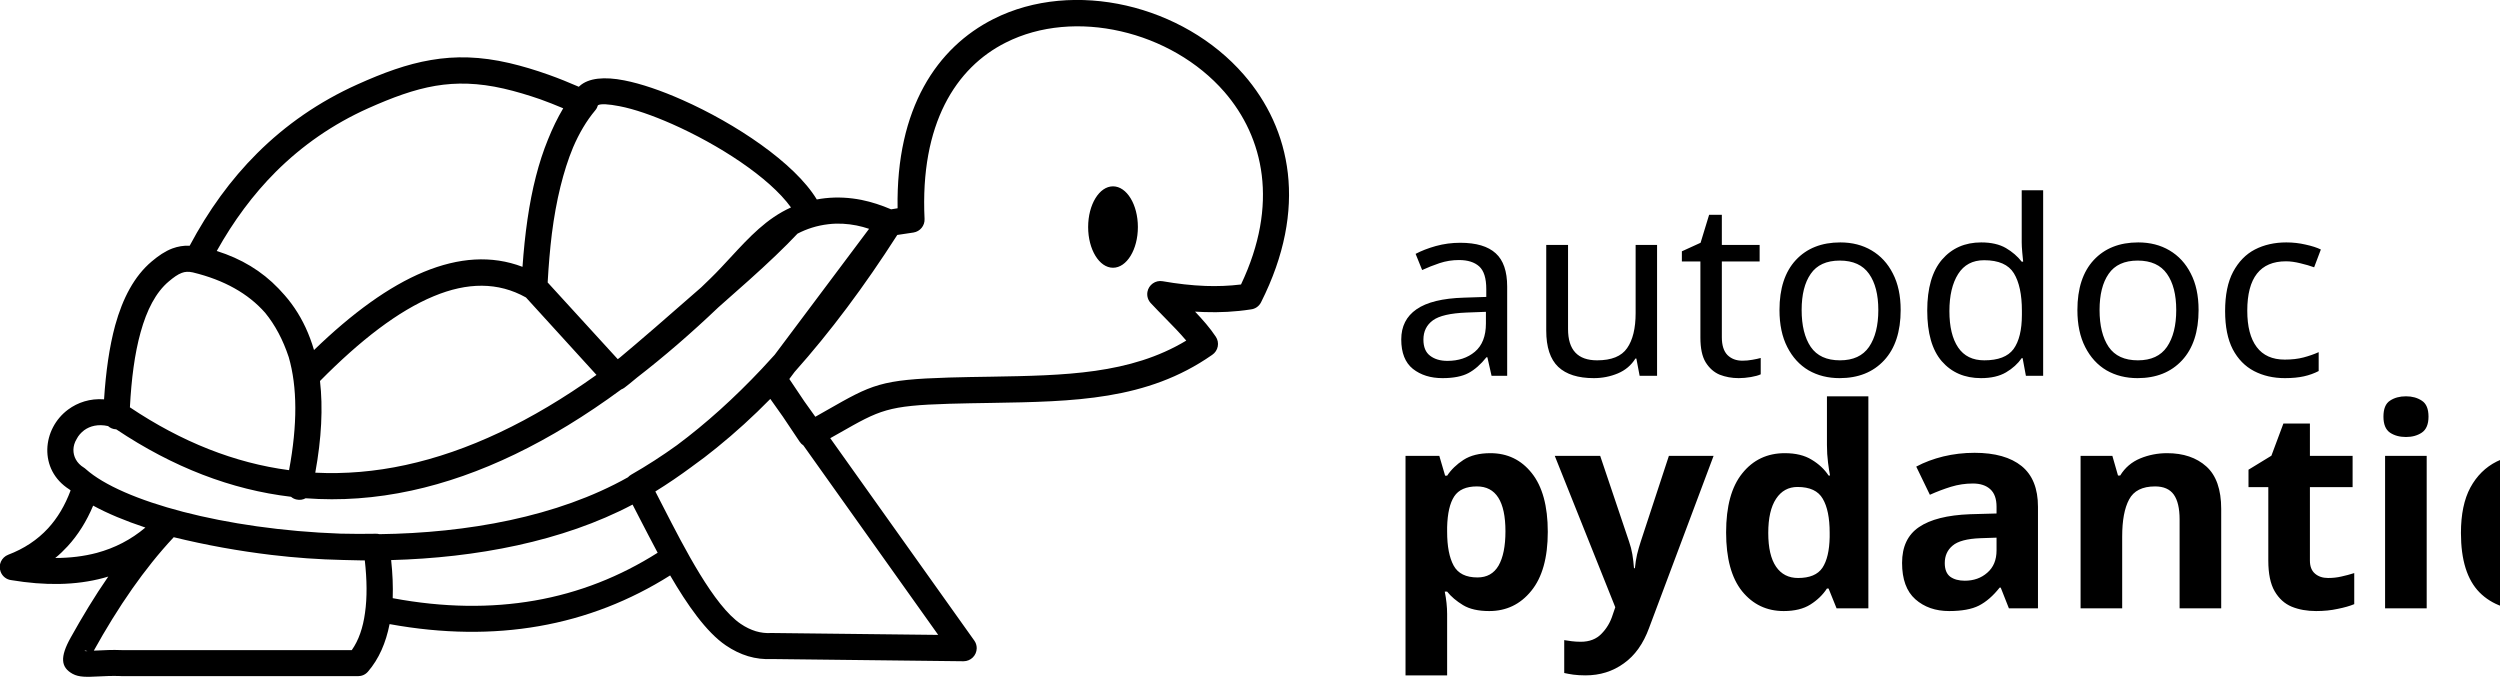
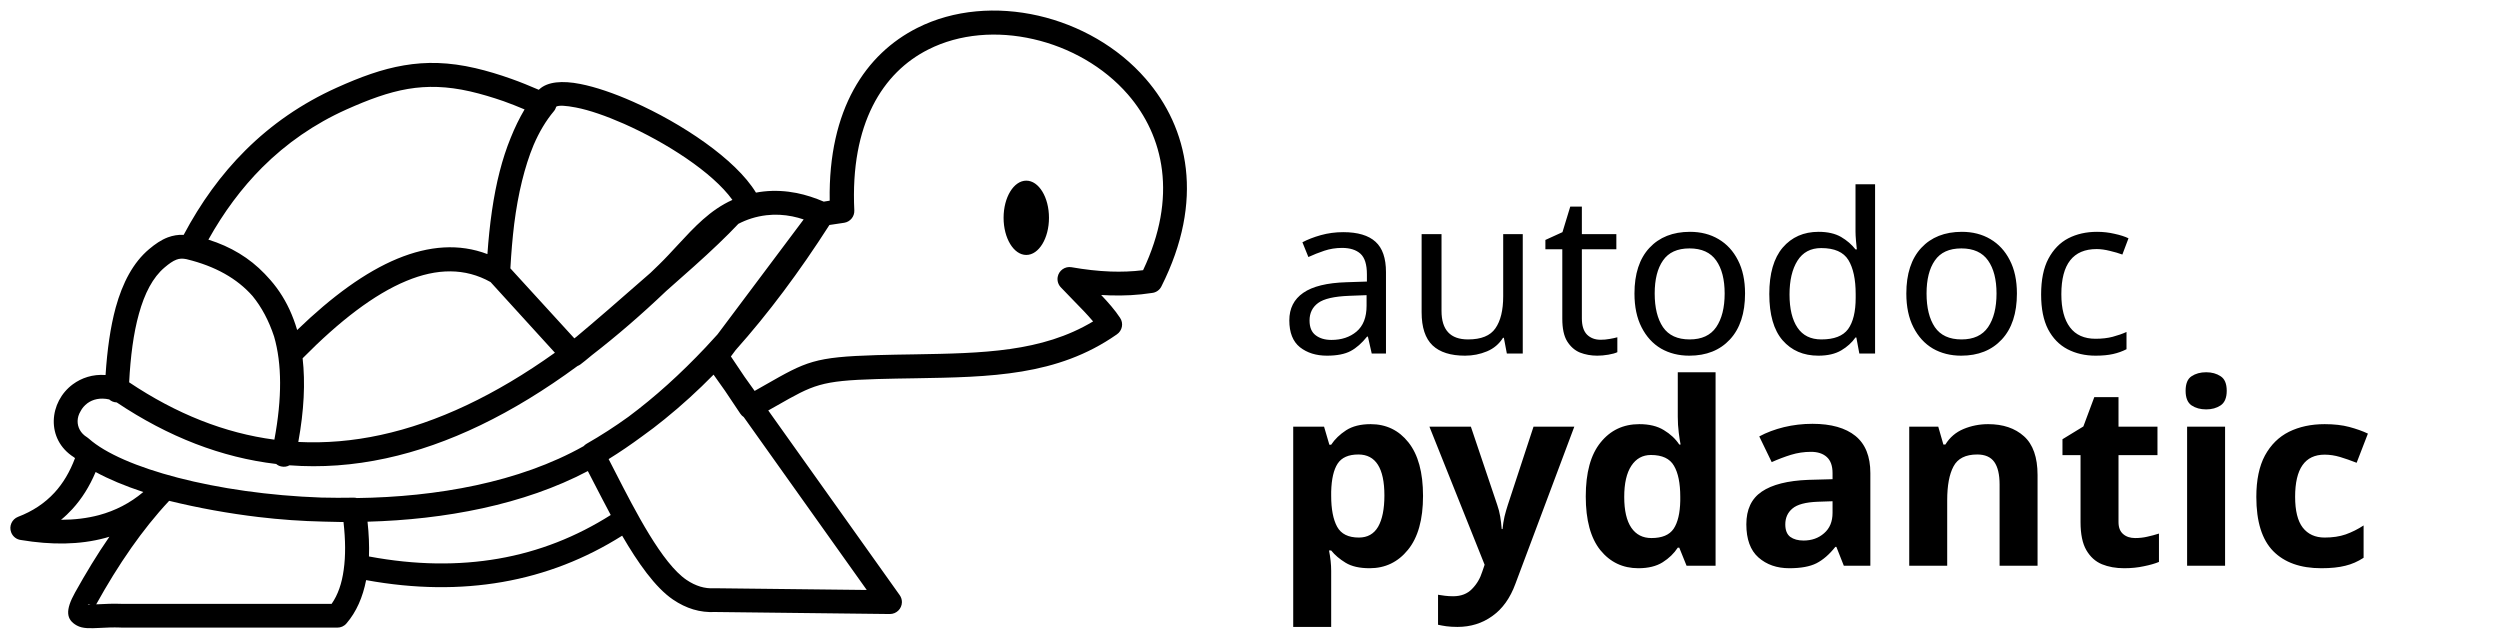
- <svg xmlns="http://www.w3.org/2000/svg" width="215" height="58.53">
-   <style type="text/css">.st0{fill-rule:evenodd;clip-rule:evenodd;}</style>
-   <g>
-     <rect x="-1" y="-1" width="217" height="60.53" id="canvas_background" fill="none" />
+ <svg xmlns="http://www.w3.org/2000/svg" width="235.605" height="60.53" version="1.1" id="svg3897">
+   <defs id="defs3901" />
+   <style type="text/css" id="style3882">.st0{fill-rule:evenodd;clip-rule:evenodd;}</style>
+   <g id="g3887" transform="translate(1,1)">
+     <rect x="-1" y="-1" width="217" height="60.53" id="canvas_background" style="fill:none" />
  </g>
-   <g>
+   <g id="g3895" transform="translate(1,1)">
    <g id="svg_1" stroke="null">
-       <path class="st0" d="m95.719,16.025c1.182,0 2.139,1.57 2.139,3.501c0,1.931 -0.956,3.501 -2.139,3.501c-1.182,0 -2.139,-1.57 -2.139,-3.501c0,-1.931 0.956,-3.501 2.139,-3.501l0,0zm-89.747,26.069c-1.354,-0.857 -1.931,-2.157 -1.904,-3.465c0.018,-0.659 0.189,-1.308 0.496,-1.895c0.307,-0.587 0.749,-1.11 1.299,-1.516c0.821,-0.605 1.877,-0.966 3.086,-0.875c0.153,-2.355 0.451,-4.503 0.956,-6.362c0.65,-2.346 1.651,-4.241 3.14,-5.495c0.578,-0.487 1.137,-0.875 1.778,-1.119c0.469,-0.171 0.966,-0.262 1.489,-0.235c1.606,-3.023 3.528,-5.685 5.802,-7.95c2.454,-2.445 5.315,-4.431 8.617,-5.919c2.247,-1.011 4.259,-1.751 6.334,-2.102c2.111,-0.361 4.25,-0.316 6.741,0.262c1.119,0.262 2.256,0.605 3.393,1.011c0.866,0.307 1.723,0.659 2.581,1.029c0.018,-0.018 0.036,-0.036 0.054,-0.054c0.776,-0.713 2.157,-0.83 3.853,-0.496c1.435,0.28 3.185,0.875 5.008,1.687c4.539,2.012 9.637,5.396 11.55,8.554c0.235,-0.045 0.469,-0.081 0.713,-0.108c1.074,-0.117 2.111,-0.054 3.122,0.144c0.884,0.18 1.732,0.46 2.554,0.812l0.559,-0.09c-0.144,-8.626 3.402,-13.833 8.247,-16.278c3.447,-1.742 7.544,-2.039 11.415,-1.155c3.853,0.884 7.508,2.942 10.115,5.946c4.033,4.638 5.567,11.46 1.48,19.572c-0.18,0.361 -0.523,0.578 -0.893,0.614c-1.335,0.208 -2.662,0.271 -3.988,0.226c-0.262,-0.009 -0.523,-0.018 -0.794,-0.036c0.659,0.695 1.281,1.399 1.778,2.148c0.352,0.514 0.217,1.218 -0.307,1.57l-0.027,0.018c-5.586,3.898 -11.857,3.997 -19.012,4.115c-1.155,0.018 -2.337,0.036 -3.564,0.072c-5.324,0.162 -5.955,0.523 -9.457,2.518c-0.244,0.135 -0.505,0.289 -0.785,0.442l12.389,17.406l0,0c0.135,0.189 0.208,0.415 0.208,0.659c-0.009,0.623 -0.514,1.119 -1.137,1.119l-16.459,-0.19c-0.713,0.036 -1.399,-0.045 -2.066,-0.244c-0.659,-0.199 -1.29,-0.505 -1.913,-0.929c-1.678,-1.137 -3.321,-3.492 -4.791,-6.019c-3.438,2.166 -7.201,3.655 -11.306,4.367c-3.952,0.686 -8.22,0.659 -12.822,-0.18c-0.316,1.606 -0.911,2.987 -1.859,4.088c-0.226,0.262 -0.532,0.388 -0.857,0.388l0,0l-20.303,0c-0.045,0 -0.09,0 -0.135,-0.009c-0.722,-0.027 -1.381,0.009 -1.922,0.036c-0.938,0.045 -1.624,0.081 -2.184,-0.226c-1.011,-0.559 -1.11,-1.426 -0.162,-3.122c0.993,-1.778 2.048,-3.537 3.23,-5.243c-0.135,0.045 -0.271,0.081 -0.406,0.117c-2.4,0.65 -5.062,0.668 -7.932,0.19c-0.406,-0.045 -0.767,-0.316 -0.92,-0.722c-0.226,-0.587 0.072,-1.236 0.65,-1.462c1.354,-0.514 2.509,-1.272 3.438,-2.283c0.803,-0.875 1.444,-1.949 1.931,-3.248c-0.018,-0.009 -0.063,-0.045 -0.099,-0.081l0,0zm5.198,-7.065c4.458,2.987 9.023,4.791 13.689,5.405c0.731,-3.925 0.713,-7.156 -0.027,-9.718c-0.496,-1.498 -1.173,-2.77 -2.03,-3.817c-1.462,-1.66 -3.528,-2.815 -6.19,-3.465l-0.036,-0.009c-0.37,-0.081 -0.668,-0.063 -0.947,0.045c-0.343,0.126 -0.704,0.388 -1.11,0.731c-1.119,0.938 -1.895,2.454 -2.427,4.376c-0.514,1.841 -0.794,4.033 -0.92,6.452l0,0zm15.944,5.622c2.554,0.126 5.143,-0.09 7.76,-0.659c5.333,-1.155 10.81,-3.745 16.423,-7.751l-6.064,-6.659c-2.4,-1.345 -5.053,-1.308 -7.932,-0.108c-3.032,1.254 -6.307,3.772 -9.781,7.291c0.262,2.292 0.135,4.918 -0.406,7.886l0,0zm26.015,-9.763l0.189,-0.144c1.498,-1.245 4.232,-3.609 6.984,-6.028c0.262,-0.253 0.532,-0.514 0.794,-0.767c0.605,-0.587 1.191,-1.227 1.76,-1.841c1.588,-1.714 3.068,-3.321 5.17,-4.268c-1.877,-2.608 -6.253,-5.414 -10.224,-7.174c-1.678,-0.74 -3.257,-1.29 -4.53,-1.534c-0.938,-0.18 -1.606,-0.226 -1.85,-0.081c-0.045,0.153 -0.117,0.307 -0.226,0.433c-0.758,0.902 -1.39,1.976 -1.913,3.194c-0.433,1.038 -0.785,2.166 -1.083,3.366c-0.316,1.281 -0.559,2.635 -0.74,4.061c-0.162,1.326 -0.28,2.725 -0.361,4.187l6.028,6.596l0,0zm24.038,-10.684c-2.824,4.412 -5.766,8.347 -8.834,11.785l-0.451,0.605l1.29,1.922l0.947,1.326c0.343,-0.199 0.677,-0.388 0.984,-0.559c3.907,-2.229 4.62,-2.635 10.512,-2.815c1.2,-0.036 2.409,-0.054 3.591,-0.072c6.362,-0.108 11.983,-0.199 16.811,-3.104c-0.541,-0.641 -1.164,-1.281 -1.778,-1.904c-0.433,-0.442 -0.866,-0.884 -1.245,-1.29c-0.253,-0.253 -0.379,-0.614 -0.316,-0.993c0.108,-0.614 0.695,-1.029 1.308,-0.92c1.245,0.217 2.472,0.361 3.682,0.406c1.02,0.036 2.039,0 3.059,-0.126c3.276,-6.903 1.958,-12.651 -1.426,-16.558c-2.283,-2.626 -5.513,-4.44 -8.915,-5.216c-3.384,-0.776 -6.939,-0.523 -9.899,0.975c-4.286,2.157 -7.372,6.984 -6.975,15.168l0,0c0.027,0.568 -0.379,1.074 -0.956,1.164l-1.39,0.208l0,0zm-17.659,19.924c-1.038,0.767 -2.084,1.48 -3.149,2.139c0.208,0.406 0.433,0.839 0.668,1.299c1.841,3.591 4.367,8.527 6.677,10.088c0.424,0.289 0.857,0.496 1.299,0.632c0.424,0.126 0.866,0.18 1.308,0.153c0.045,0 0.09,0 0.135,0l14.239,0.162l-11.595,-16.296c-0.126,-0.081 -0.235,-0.189 -0.325,-0.325l-1.444,-2.157l-1.074,-1.516c-1.471,1.498 -3.005,2.897 -4.611,4.196c-0.695,0.568 -1.408,1.11 -2.13,1.624l0,0zm-5.107,3.266c-6.037,3.185 -13.49,4.575 -20.763,4.773c0.126,1.155 0.171,2.247 0.135,3.276c4.385,0.821 8.446,0.857 12.191,0.208c3.853,-0.668 7.372,-2.075 10.594,-4.115c-0.55,-1.02 -1.056,-2.021 -1.534,-2.933c-0.217,-0.424 -0.424,-0.83 -0.623,-1.209l0,0zm-23.028,4.8l-0.316,0c-0.523,-0.009 -1.047,-0.018 -1.57,-0.036c-2.048,-0.045 -4.097,-0.189 -6.136,-0.433c-2.797,-0.334 -5.604,-0.839 -8.41,-1.525c-1.317,1.408 -2.481,2.888 -3.555,4.412c-1.209,1.723 -2.301,3.51 -3.312,5.333l-0.009,0.009l0.271,-0.009c0.587,-0.027 1.299,-0.072 2.13,-0.036l0.036,0l19.752,0c0.596,-0.848 0.966,-1.931 1.137,-3.203c0.189,-1.317 0.171,-2.833 -0.018,-4.512l0,0zm-18.868,-2.824c-1.742,-0.578 -3.257,-1.209 -4.494,-1.886c-0.568,1.354 -1.299,2.518 -2.193,3.492c-0.334,0.361 -0.686,0.704 -1.065,1.011c1.263,0 2.463,-0.144 3.582,-0.442c1.534,-0.415 2.924,-1.128 4.169,-2.175l0,0zm-6.19,-6.695c-0.009,0.568 0.262,1.155 0.902,1.543l0,0c0.054,0.036 0.108,0.072 0.162,0.126c3.095,2.761 11.965,5.198 21.909,5.549c1.02,0.027 2.03,0.027 3.05,0.009c0.099,0 0.199,0.009 0.289,0.036c7.535,-0.099 15.313,-1.48 21.377,-4.891c0.081,-0.09 0.171,-0.162 0.28,-0.226c1.354,-0.776 2.671,-1.624 3.934,-2.536c2.499,-1.859 4.927,-4.052 7.291,-6.56c0.37,-0.397 0.74,-0.794 1.11,-1.209l8.121,-10.837c-0.352,-0.117 -0.713,-0.217 -1.074,-0.289c-0.776,-0.153 -1.588,-0.208 -2.427,-0.108c-1.002,0.117 -1.868,0.406 -2.653,0.812c-1.083,1.155 -2.554,2.554 -4.178,4.006c-0.848,0.758 -1.742,1.543 -2.626,2.328c-2.346,2.238 -4.683,4.25 -6.993,6.037c-0.496,0.415 -0.875,0.722 -1.083,0.875c-0.09,0.063 -0.18,0.117 -0.28,0.153c-6.145,4.521 -12.164,7.426 -18.047,8.699c-3.077,0.668 -6.109,0.884 -9.096,0.659c-0.226,0.126 -0.505,0.171 -0.776,0.108c-0.18,-0.036 -0.343,-0.117 -0.478,-0.235c-5.134,-0.605 -10.151,-2.536 -15.033,-5.802l-0.009,0c-0.271,-0.009 -0.514,-0.117 -0.695,-0.28c-0.848,-0.189 -1.552,-0.009 -2.057,0.361c-0.271,0.208 -0.496,0.46 -0.641,0.749c-0.189,0.307 -0.271,0.614 -0.28,0.92l0,0zm17.857,-13.625c0.857,0.902 1.561,1.94 2.111,3.122c0.28,0.605 0.523,1.254 0.722,1.931c3.285,-3.176 6.443,-5.477 9.448,-6.722c2.996,-1.236 5.829,-1.444 8.482,-0.433c0.099,-1.399 0.235,-2.752 0.424,-4.052l0,-0.009l0.009,-0.054c0.189,-1.29 0.424,-2.509 0.722,-3.664c0.289,-1.128 0.632,-2.184 1.038,-3.176c0.379,-0.947 0.812,-1.841 1.308,-2.68c-0.659,-0.28 -1.326,-0.541 -1.976,-0.776c-1.047,-0.361 -2.093,-0.677 -3.149,-0.92c-2.175,-0.496 -4.043,-0.541 -5.865,-0.235c-1.859,0.316 -3.7,1.002 -5.784,1.931c-3.041,1.363 -5.676,3.203 -7.941,5.459c-1.958,1.958 -3.645,4.241 -5.08,6.813c2.102,0.659 3.871,1.723 5.306,3.221c0.072,0.081 0.144,0.162 0.226,0.244l0,0zm-16.811,30.95c0,0 0.063,0 0.162,-0.009c-0.199,-0.045 -0.343,-0.09 -0.162,0.009l0,0z" id="svg_2" fill="#000000" stroke="null" />
+       <path class="st0" d="m 95.719,16.025 c 1.182,0 2.139,1.57 2.139,3.501 0,1.931 -0.956,3.501 -2.139,3.501 -1.182,0 -2.139,-1.57 -2.139,-3.501 0,-1.931 0.956,-3.501 2.139,-3.501 z M 5.971,42.094 C 4.618,41.237 4.04,39.937 4.067,38.629 c 0.018,-0.659 0.189,-1.308 0.496,-1.895 0.307,-0.587 0.749,-1.11 1.299,-1.516 0.821,-0.605 1.877,-0.966 3.086,-0.875 0.153,-2.355 0.451,-4.503 0.956,-6.362 0.65,-2.346 1.651,-4.241 3.14,-5.495 0.578,-0.487 1.137,-0.875 1.778,-1.119 0.469,-0.171 0.966,-0.262 1.489,-0.235 1.606,-3.023 3.528,-5.685 5.802,-7.95 2.454,-2.445 5.315,-4.431 8.617,-5.919 2.247,-1.011 4.259,-1.751 6.334,-2.102 2.111,-0.361 4.25,-0.316 6.741,0.262 1.119,0.262 2.256,0.605 3.393,1.011 0.866,0.307 1.723,0.659 2.581,1.029 0.018,-0.018 0.036,-0.036 0.054,-0.054 0.776,-0.713 2.157,-0.83 3.853,-0.496 1.435,0.28 3.185,0.875 5.008,1.687 4.539,2.012 9.637,5.396 11.55,8.554 0.235,-0.045 0.469,-0.081 0.713,-0.108 1.074,-0.117 2.111,-0.054 3.122,0.144 0.884,0.18 1.732,0.46 2.554,0.812 l 0.559,-0.09 C 77.049,9.285 80.595,4.078 85.441,1.633 c 3.447,-1.742 7.544,-2.039 11.415,-1.155 3.853,0.884 7.508,2.942 10.115,5.946 4.033,4.638 5.567,11.46 1.48,19.572 -0.18,0.361 -0.523,0.578 -0.893,0.614 -1.335,0.208 -2.662,0.271 -3.988,0.226 -0.262,-0.009 -0.523,-0.018 -0.794,-0.036 0.659,0.695 1.281,1.399 1.778,2.148 0.352,0.514 0.217,1.218 -0.307,1.57 l -0.027,0.018 c -5.586,3.898 -11.857,3.997 -19.012,4.115 -1.155,0.018 -2.337,0.036 -3.564,0.072 -5.324,0.162 -5.955,0.523 -9.457,2.518 -0.244,0.135 -0.505,0.289 -0.785,0.442 l 12.389,17.406 v 0 c 0.135,0.189 0.208,0.415 0.208,0.659 -0.009,0.623 -0.514,1.119 -1.137,1.119 l -16.459,-0.19 c -0.713,0.036 -1.399,-0.045 -2.066,-0.244 -0.659,-0.199 -1.29,-0.505 -1.913,-0.929 -1.678,-1.137 -3.321,-3.492 -4.791,-6.019 -3.438,2.166 -7.201,3.655 -11.306,4.367 -3.952,0.686 -8.22,0.659 -12.822,-0.18 -0.316,1.606 -0.911,2.987 -1.859,4.088 -0.226,0.262 -0.532,0.388 -0.857,0.388 v 0 H 10.483 c -0.045,0 -0.09,0 -0.135,-0.009 -0.722,-0.027 -1.381,0.009 -1.922,0.036 -0.938,0.045 -1.624,0.081 -2.184,-0.226 -1.011,-0.559 -1.11,-1.426 -0.162,-3.122 0.993,-1.778 2.048,-3.537 3.23,-5.243 -0.135,0.045 -0.271,0.081 -0.406,0.117 -2.4,0.65 -5.062,0.668 -7.932,0.19 C 0.566,49.845 0.205,49.574 0.052,49.168 -0.174,48.582 0.124,47.932 0.702,47.706 2.055,47.192 3.21,46.434 4.139,45.424 4.943,44.548 5.583,43.474 6.07,42.175 6.052,42.166 6.007,42.13 5.971,42.094 Z m 5.198,-7.065 c 4.458,2.987 9.023,4.791 13.689,5.405 0.731,-3.925 0.713,-7.156 -0.027,-9.718 -0.496,-1.498 -1.173,-2.77 -2.03,-3.817 -1.462,-1.66 -3.528,-2.815 -6.19,-3.465 l -0.036,-0.009 c -0.37,-0.081 -0.668,-0.063 -0.947,0.045 -0.343,0.126 -0.704,0.388 -1.11,0.731 -1.119,0.938 -1.895,2.454 -2.427,4.376 -0.514,1.841 -0.794,4.033 -0.92,6.452 z m 15.944,5.622 c 2.554,0.126 5.143,-0.09 7.76,-0.659 5.333,-1.155 10.81,-3.745 16.423,-7.751 l -6.064,-6.659 c -2.4,-1.345 -5.053,-1.308 -7.932,-0.108 -3.032,1.254 -6.307,3.772 -9.781,7.291 0.262,2.292 0.135,4.918 -0.406,7.886 z m 26.015,-9.763 0.189,-0.144 c 1.498,-1.245 4.232,-3.609 6.984,-6.028 0.262,-0.253 0.532,-0.514 0.794,-0.767 0.605,-0.587 1.191,-1.227 1.76,-1.841 1.588,-1.714 3.068,-3.321 5.17,-4.268 C 66.149,15.231 61.772,12.425 57.802,10.665 56.124,9.925 54.544,9.375 53.272,9.131 52.334,8.951 51.666,8.906 51.422,9.05 c -0.045,0.153 -0.117,0.307 -0.226,0.433 -0.758,0.902 -1.39,1.976 -1.913,3.194 -0.433,1.038 -0.785,2.166 -1.083,3.366 -0.316,1.281 -0.559,2.635 -0.74,4.061 -0.162,1.326 -0.28,2.725 -0.361,4.187 z M 77.166,20.203 c -2.824,4.412 -5.766,8.347 -8.834,11.785 l -0.451,0.605 1.29,1.922 0.947,1.326 c 0.343,-0.199 0.677,-0.388 0.984,-0.559 3.907,-2.229 4.62,-2.635 10.512,-2.815 1.2,-0.036 2.409,-0.054 3.591,-0.072 6.362,-0.108 11.983,-0.199 16.811,-3.104 -0.541,-0.641 -1.164,-1.281 -1.778,-1.904 -0.433,-0.442 -0.866,-0.884 -1.245,-1.29 -0.253,-0.253 -0.379,-0.614 -0.316,-0.993 0.108,-0.614 0.695,-1.029 1.308,-0.92 1.245,0.217 2.472,0.361 3.682,0.406 1.02,0.036 2.039,0 3.059,-0.126 3.276,-6.903 1.958,-12.651 -1.426,-16.558 C 103.018,5.278 99.788,3.464 96.386,2.688 93.002,1.912 89.447,2.165 86.488,3.663 82.201,5.82 79.115,10.647 79.512,18.831 v 0 c 0.027,0.568 -0.379,1.074 -0.956,1.164 z m -17.659,19.924 c -1.038,0.767 -2.084,1.48 -3.149,2.139 0.208,0.406 0.433,0.839 0.668,1.299 1.841,3.591 4.367,8.527 6.677,10.088 0.424,0.289 0.857,0.496 1.299,0.632 0.424,0.126 0.866,0.18 1.308,0.153 0.045,0 0.09,0 0.135,0 L 80.685,54.6 69.09,38.304 C 68.964,38.223 68.856,38.115 68.765,37.979 L 67.322,35.823 66.248,34.307 c -1.471,1.498 -3.005,2.897 -4.611,4.196 -0.695,0.568 -1.408,1.11 -2.13,1.624 z m -5.107,3.266 c -6.037,3.185 -13.49,4.575 -20.763,4.773 0.126,1.155 0.171,2.247 0.135,3.276 4.385,0.821 8.446,0.857 12.191,0.208 3.853,-0.668 7.372,-2.075 10.594,-4.115 -0.55,-1.02 -1.056,-2.021 -1.534,-2.933 -0.217,-0.424 -0.424,-0.83 -0.623,-1.209 z m -23.028,4.8 h -0.316 c -0.523,-0.009 -1.047,-0.018 -1.57,-0.036 -2.048,-0.045 -4.097,-0.189 -6.136,-0.433 -2.797,-0.334 -5.604,-0.839 -8.41,-1.525 -1.317,1.408 -2.481,2.888 -3.555,4.412 -1.209,1.723 -2.301,3.51 -3.312,5.333 l -0.009,0.009 0.271,-0.009 c 0.587,-0.027 1.299,-0.072 2.13,-0.036 h 0.036 19.752 c 0.596,-0.848 0.966,-1.931 1.137,-3.203 0.189,-1.317 0.171,-2.833 -0.018,-4.512 z M 12.504,45.369 C 10.763,44.792 9.247,44.16 8.011,43.483 7.442,44.837 6.711,46.001 5.818,46.976 5.484,47.337 5.132,47.679 4.753,47.986 c 1.263,0 2.463,-0.144 3.582,-0.442 1.534,-0.415 2.924,-1.128 4.169,-2.175 z M 6.314,38.674 c -0.009,0.568 0.262,1.155 0.902,1.543 v 0 c 0.054,0.036 0.108,0.072 0.162,0.126 3.095,2.761 11.965,5.198 21.909,5.549 1.02,0.027 2.03,0.027 3.05,0.009 0.099,0 0.199,0.009 0.289,0.036 7.535,-0.099 15.313,-1.48 21.377,-4.891 0.081,-0.09 0.171,-0.162 0.28,-0.226 1.354,-0.776 2.671,-1.624 3.934,-2.536 2.499,-1.859 4.927,-4.052 7.291,-6.56 0.37,-0.397 0.74,-0.794 1.11,-1.209 L 74.739,19.68 c -0.352,-0.117 -0.713,-0.217 -1.074,-0.289 -0.776,-0.153 -1.588,-0.208 -2.427,-0.108 -1.002,0.117 -1.868,0.406 -2.653,0.812 -1.083,1.155 -2.554,2.554 -4.178,4.006 -0.848,0.758 -1.742,1.543 -2.626,2.328 -2.346,2.238 -4.683,4.25 -6.993,6.037 -0.496,0.415 -0.875,0.722 -1.083,0.875 -0.09,0.063 -0.18,0.117 -0.28,0.153 -6.145,4.521 -12.164,7.426 -18.047,8.699 -3.077,0.668 -6.109,0.884 -9.096,0.659 -0.226,0.126 -0.505,0.171 -0.776,0.108 C 25.327,42.924 25.164,42.843 25.029,42.726 19.894,42.121 14.877,40.19 9.996,36.923 H 9.987 c -0.271,-0.009 -0.514,-0.117 -0.695,-0.28 -0.848,-0.189 -1.552,-0.009 -2.057,0.361 -0.271,0.208 -0.496,0.46 -0.641,0.749 -0.189,0.307 -0.271,0.614 -0.28,0.92 z M 24.172,25.049 c 0.857,0.902 1.561,1.94 2.111,3.122 0.28,0.605 0.523,1.254 0.722,1.931 3.285,-3.176 6.443,-5.477 9.448,-6.722 2.996,-1.236 5.829,-1.444 8.482,-0.433 0.099,-1.399 0.235,-2.752 0.424,-4.052 v -0.009 l 0.009,-0.054 c 0.189,-1.29 0.424,-2.509 0.722,-3.664 0.289,-1.128 0.632,-2.184 1.038,-3.176 0.379,-0.947 0.812,-1.841 1.308,-2.68 C 47.777,9.032 47.109,8.77 46.459,8.536 45.413,8.175 44.366,7.859 43.31,7.615 41.136,7.119 39.268,7.074 37.445,7.381 c -1.859,0.316 -3.7,1.002 -5.784,1.931 -3.041,1.363 -5.676,3.203 -7.941,5.459 -1.958,1.958 -3.645,4.241 -5.08,6.813 2.102,0.659 3.871,1.723 5.306,3.221 0.072,0.081 0.144,0.162 0.226,0.244 z M 7.361,55.999 c 0,0 0.063,0 0.162,-0.009 -0.199,-0.045 -0.343,-0.09 -0.162,0.009 z" id="svg_2" stroke="null" style="clip-rule:evenodd;fill:#000000;fill-rule:evenodd" />
    </g>
-     <text fill="#000000" stroke-width="0" x="119.539" y="32.315" id="svg_3" font-size="21" font-family="'Trebuchet MS', Gadget, sans-serif" text-anchor="start" xml:space="preserve" font-weight="normal" font-style="normal" stroke="#FF0000">autodoc</text>
-     <text fill="#000000" stroke="#FF0000" stroke-width="0" x="119" y="52.315" id="svg_4" font-size="24" font-family="'Trebuchet MS', Gadget, sans-serif" text-anchor="start" xml:space="preserve" font-weight="bold">pydantic</text>
+     <text x="119.539" y="32.315" id="svg_3" font-size="21" xml:space="preserve" font-weight="normal" font-style="normal" style="font-style:normal;font-weight:normal;font-size:21px;font-family:'Trebuchet MS', Gadget, sans-serif;text-anchor:start;fill:#000000;stroke:#ff0000;stroke-width:0">autodoc</text>
+     <text x="119" y="52.315" id="svg_4" font-size="24" xml:space="preserve" font-weight="bold" style="font-weight:bold;font-size:24px;font-family:'Trebuchet MS', Gadget, sans-serif;text-anchor:start;fill:#000000;stroke:#ff0000;stroke-width:0">pydantic</text>
  </g>
</svg>
